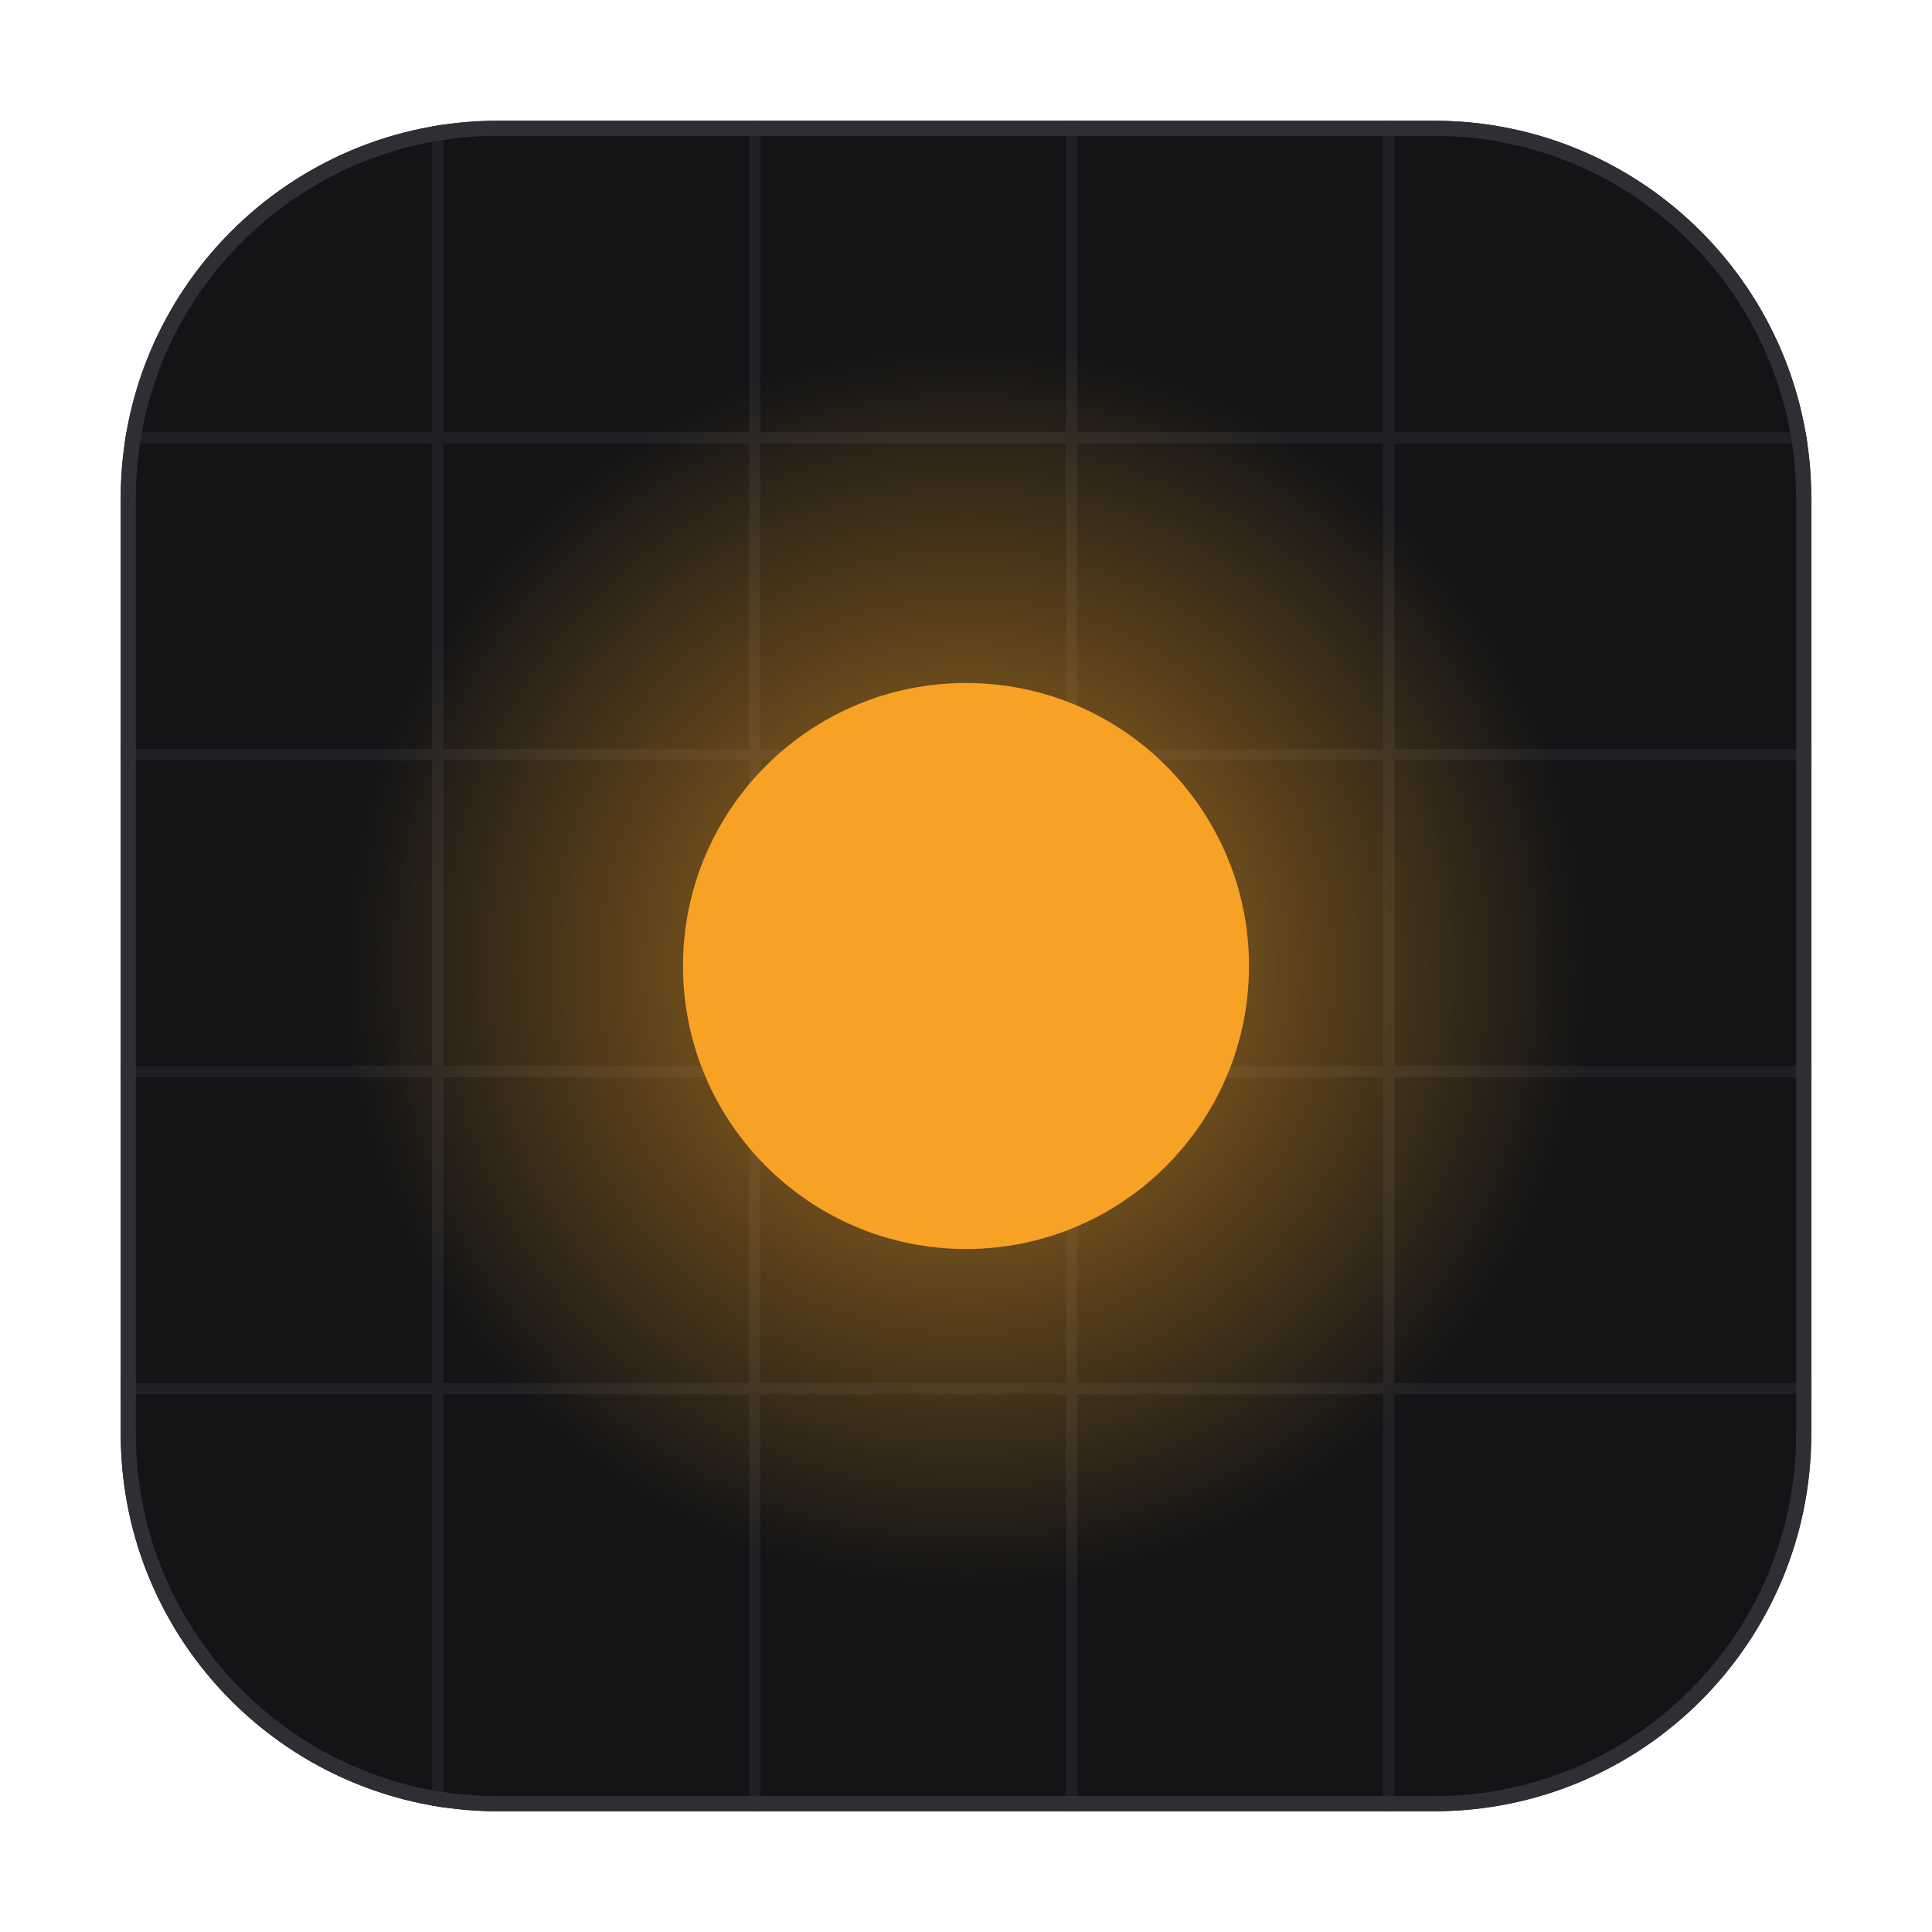
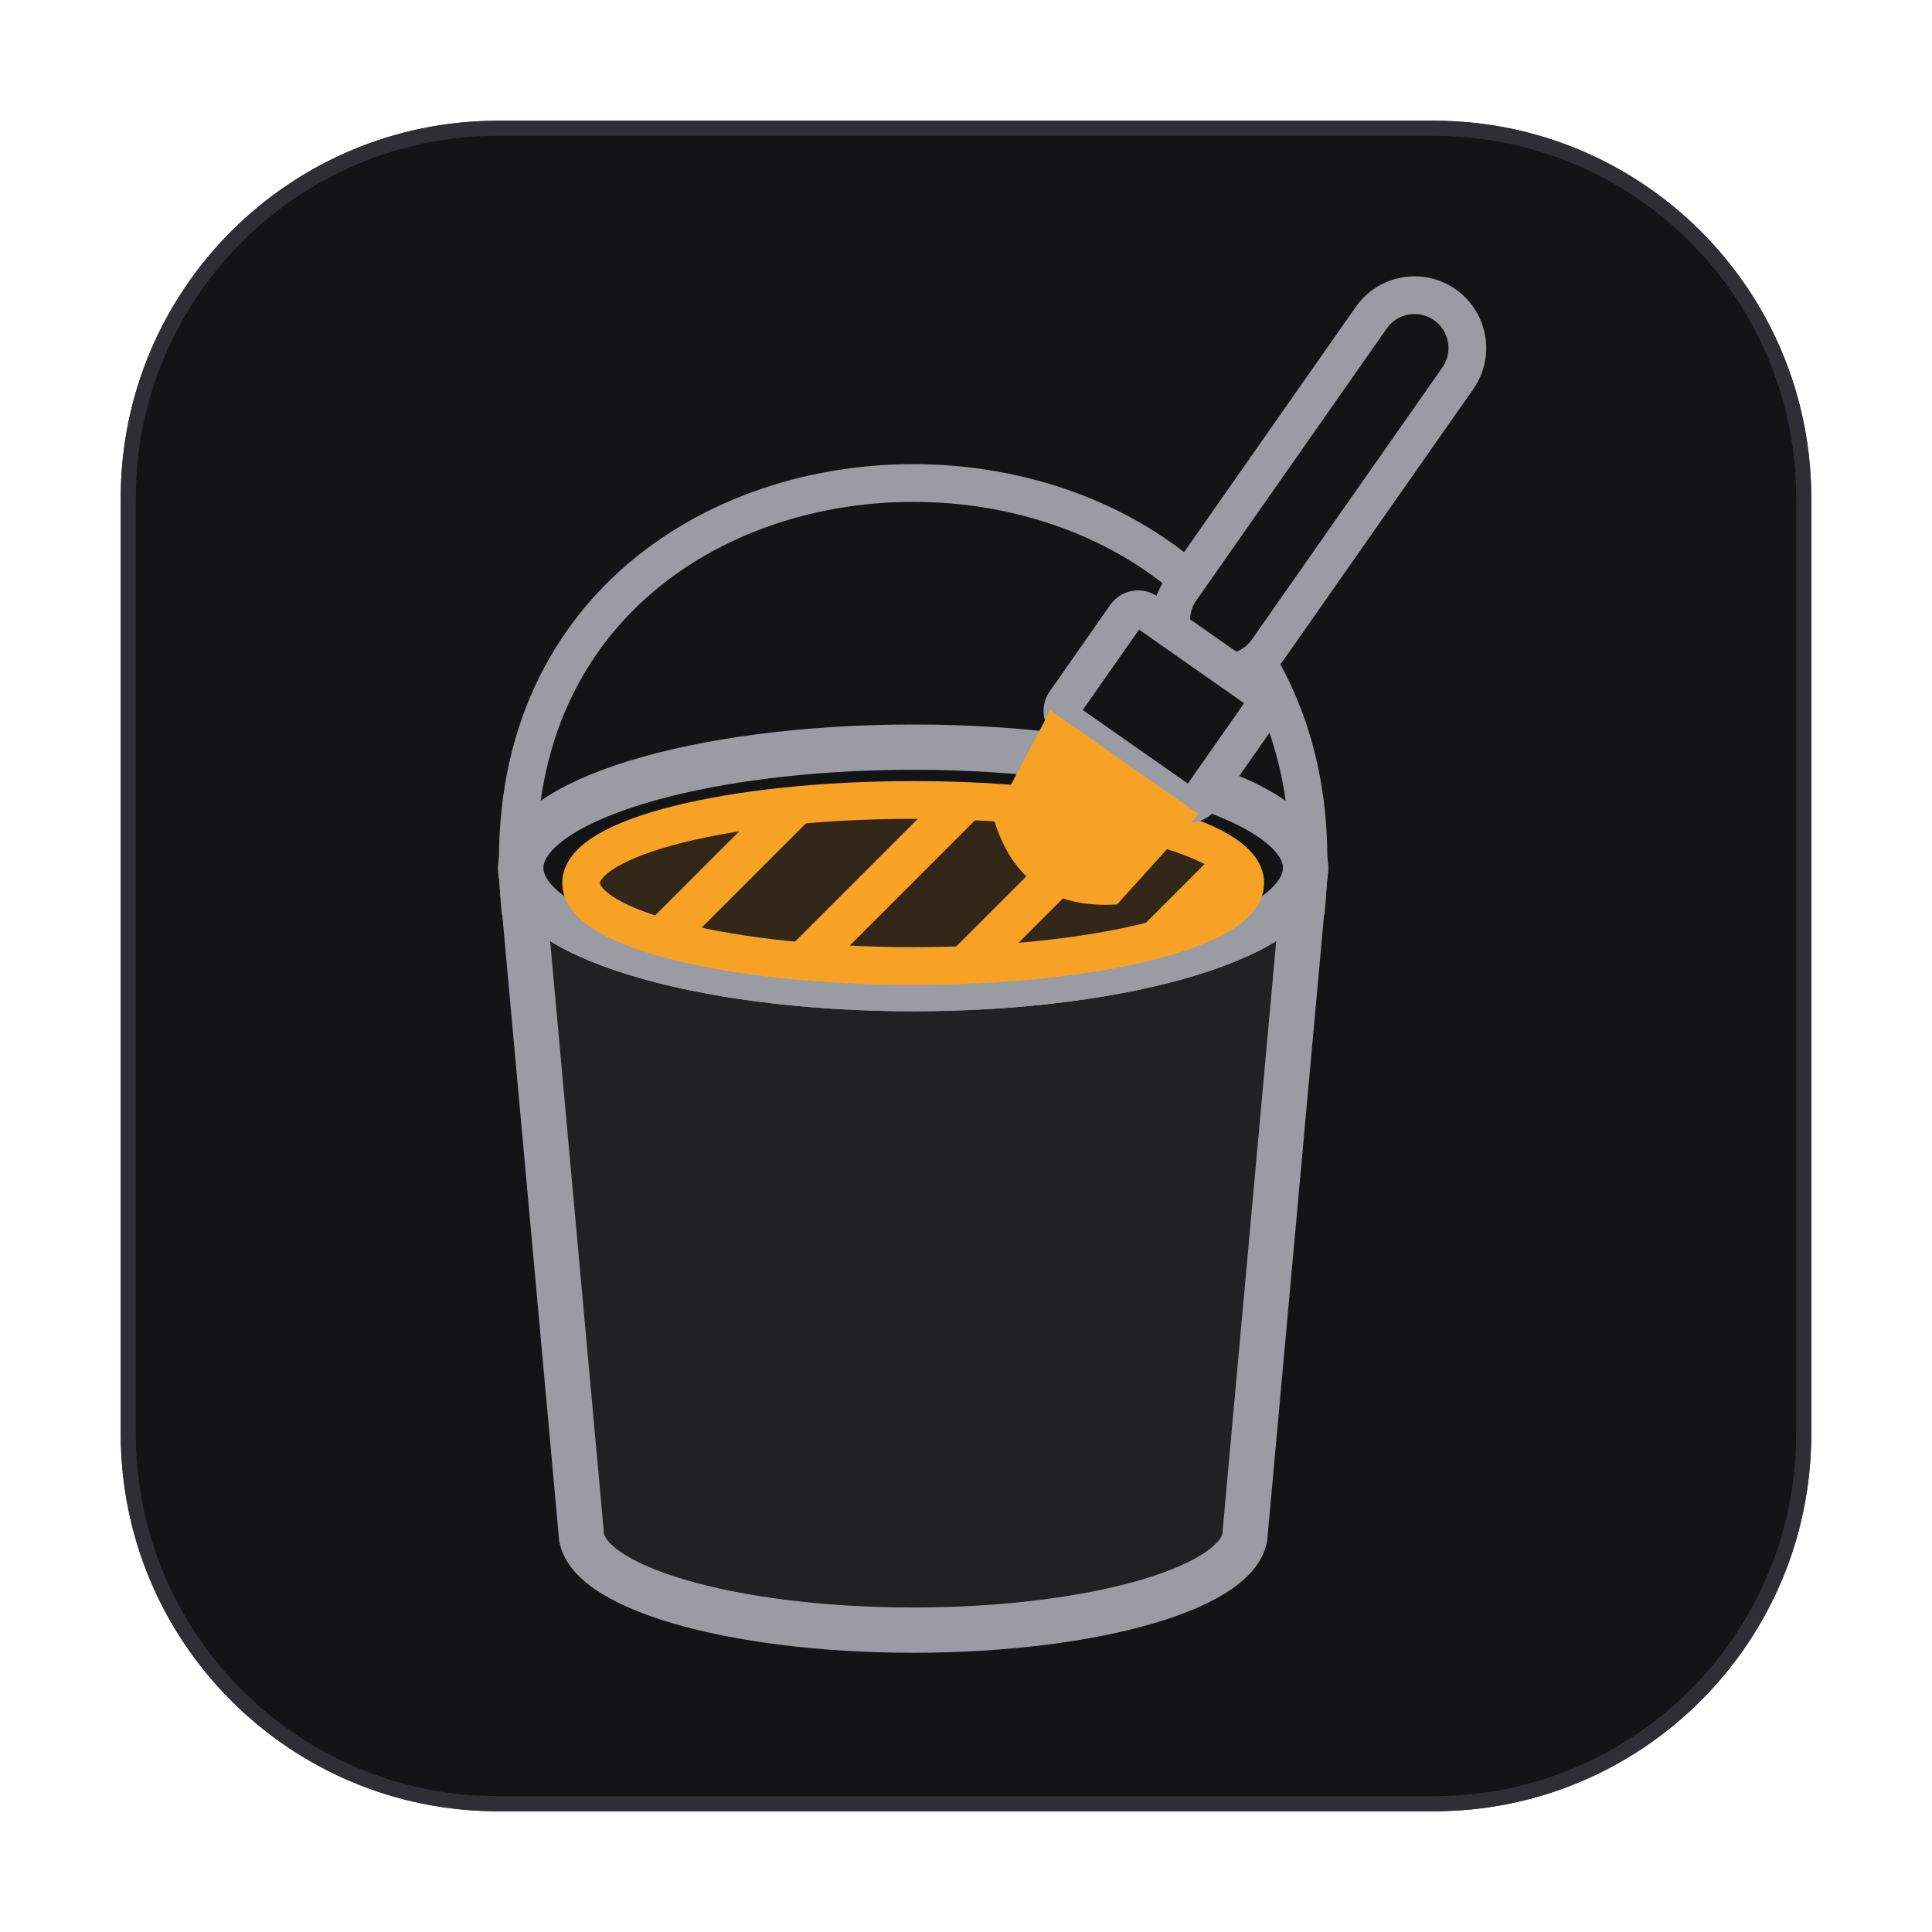
- <svg xmlns="http://www.w3.org/2000/svg" width="1024" height="1024" viewBox="0 0 1024 1024">
+ <svg xmlns="http://www.w3.org/2000/svg" width="1024" height="1024" viewBox="0 0 256 256">
  <defs>
-     <radialGradient id="glow" cx="512" cy="512" r="330" gradientUnits="userSpaceOnUse">
-       <stop offset="0.35" stop-color="#F7A224" stop-opacity="0.45" />
-       <stop offset="1" stop-color="#F7A224" stop-opacity="0" />
-     </radialGradient>
-     <clipPath id="tile">
-       <rect x="64" y="64" width="896" height="896" rx="200" />
+     <clipPath id="secchio-tecnicoTtile">
+       <rect x="16" y="16" width="224" height="224" rx="50" />
    </clipPath>
  </defs>
-   <rect x="64" y="64" width="896" height="896" rx="200" fill="#131416" />
-   <g clip-path="url(#tile)" stroke="#1f2024" stroke-width="6">
-     <path d="M64 232H960M64 400H960M64 568H960M64 736H960M232 64V960M400 64V960M568 64V960M736 64V960" />
+   <rect x="16" y="16" width="224" height="224" rx="50" fill="#131416" />
+   <rect x="17" y="17" width="222" height="222" rx="49" fill="none" stroke="#2e2f35" stroke-width="2" />
+   <g transform="translate(3 11)">
+     <path d="M66 110C58 34 178 34 170 110" fill="none" stroke="#9a9ca3" stroke-width="5" />
+     <path d="M66 104L74 192A44 13 0 0 0 162 192L170 104A52 16 0 0 1 66 104Z" fill="#3a3b41" fill-opacity=".35" stroke="#9a9ca3" stroke-width="6" stroke-linejoin="round" />
+     <ellipse cx="118" cy="104" rx="52" ry="16" fill="#131416" stroke="#9a9ca3" stroke-width="6" />
+     <ellipse cx="118" cy="106" rx="44" ry="11" fill="#F7A224" fill-opacity=".14" />
+     <clipPath id="secchio-tecnicoTh">
+       <ellipse cx="118" cy="106" rx="44" ry="11" />
+     </clipPath>
+     <g clip-path="url(#secchio-tecnicoTh)">
+       <path d="M-256 256L0 0M-234 256L22 0M-212 256L44 0M-190 256L66 0M-168 256L88 0M-146 256L110 0M-124 256L132 0M-102 256L154 0M-80 256L176 0M-58 256L198 0M-36 256L220 0M-14 256L242 0M8 256L264 0M30 256L286 0M52 256L308 0M74 256L330 0M96 256L352 0M118 256L374 0M140 256L396 0M162 256L418 0M184 256L440 0M206 256L462 0M228 256L484 0M250 256L506 0M272 256L528 0M294 256L550 0M316 256L572 0M338 256L594 0M360 256L616 0M382 256L638 0M404 256L660 0M426 256L682 0M448 256L704 0M470 256L726 0M492 256L748 0" stroke="#F7A224" stroke-width="5.5" />
+     </g>
+     <ellipse cx="118" cy="106" rx="44" ry="11" fill="none" stroke="#F7A224" stroke-width="5" />
+     <g transform="translate(146 90) rotate(35)" fill="#131416" stroke="#9a9ca3" stroke-width="5" stroke-linejoin="round">
+       <rect x="-7" y="-74" width="14" height="58" rx="7" />
+       <rect x="-11" y="-18" width="22" height="18" rx="2" />
+     </g>
+     <g transform="translate(146 90) rotate(35)" fill="#F7A224">
+       <path d="M-12 0H12L10 16Q0 24-10 16Z" />
+     </g>
  </g>
-   <rect x="68" y="68" width="888" height="888" rx="196" fill="none" stroke="#2e2f35" stroke-width="8" />
-   <circle cx="512" cy="512" r="330" fill="url(#glow)" />
-   <circle cx="512" cy="512" r="150" fill="#F7A224" />
</svg>
